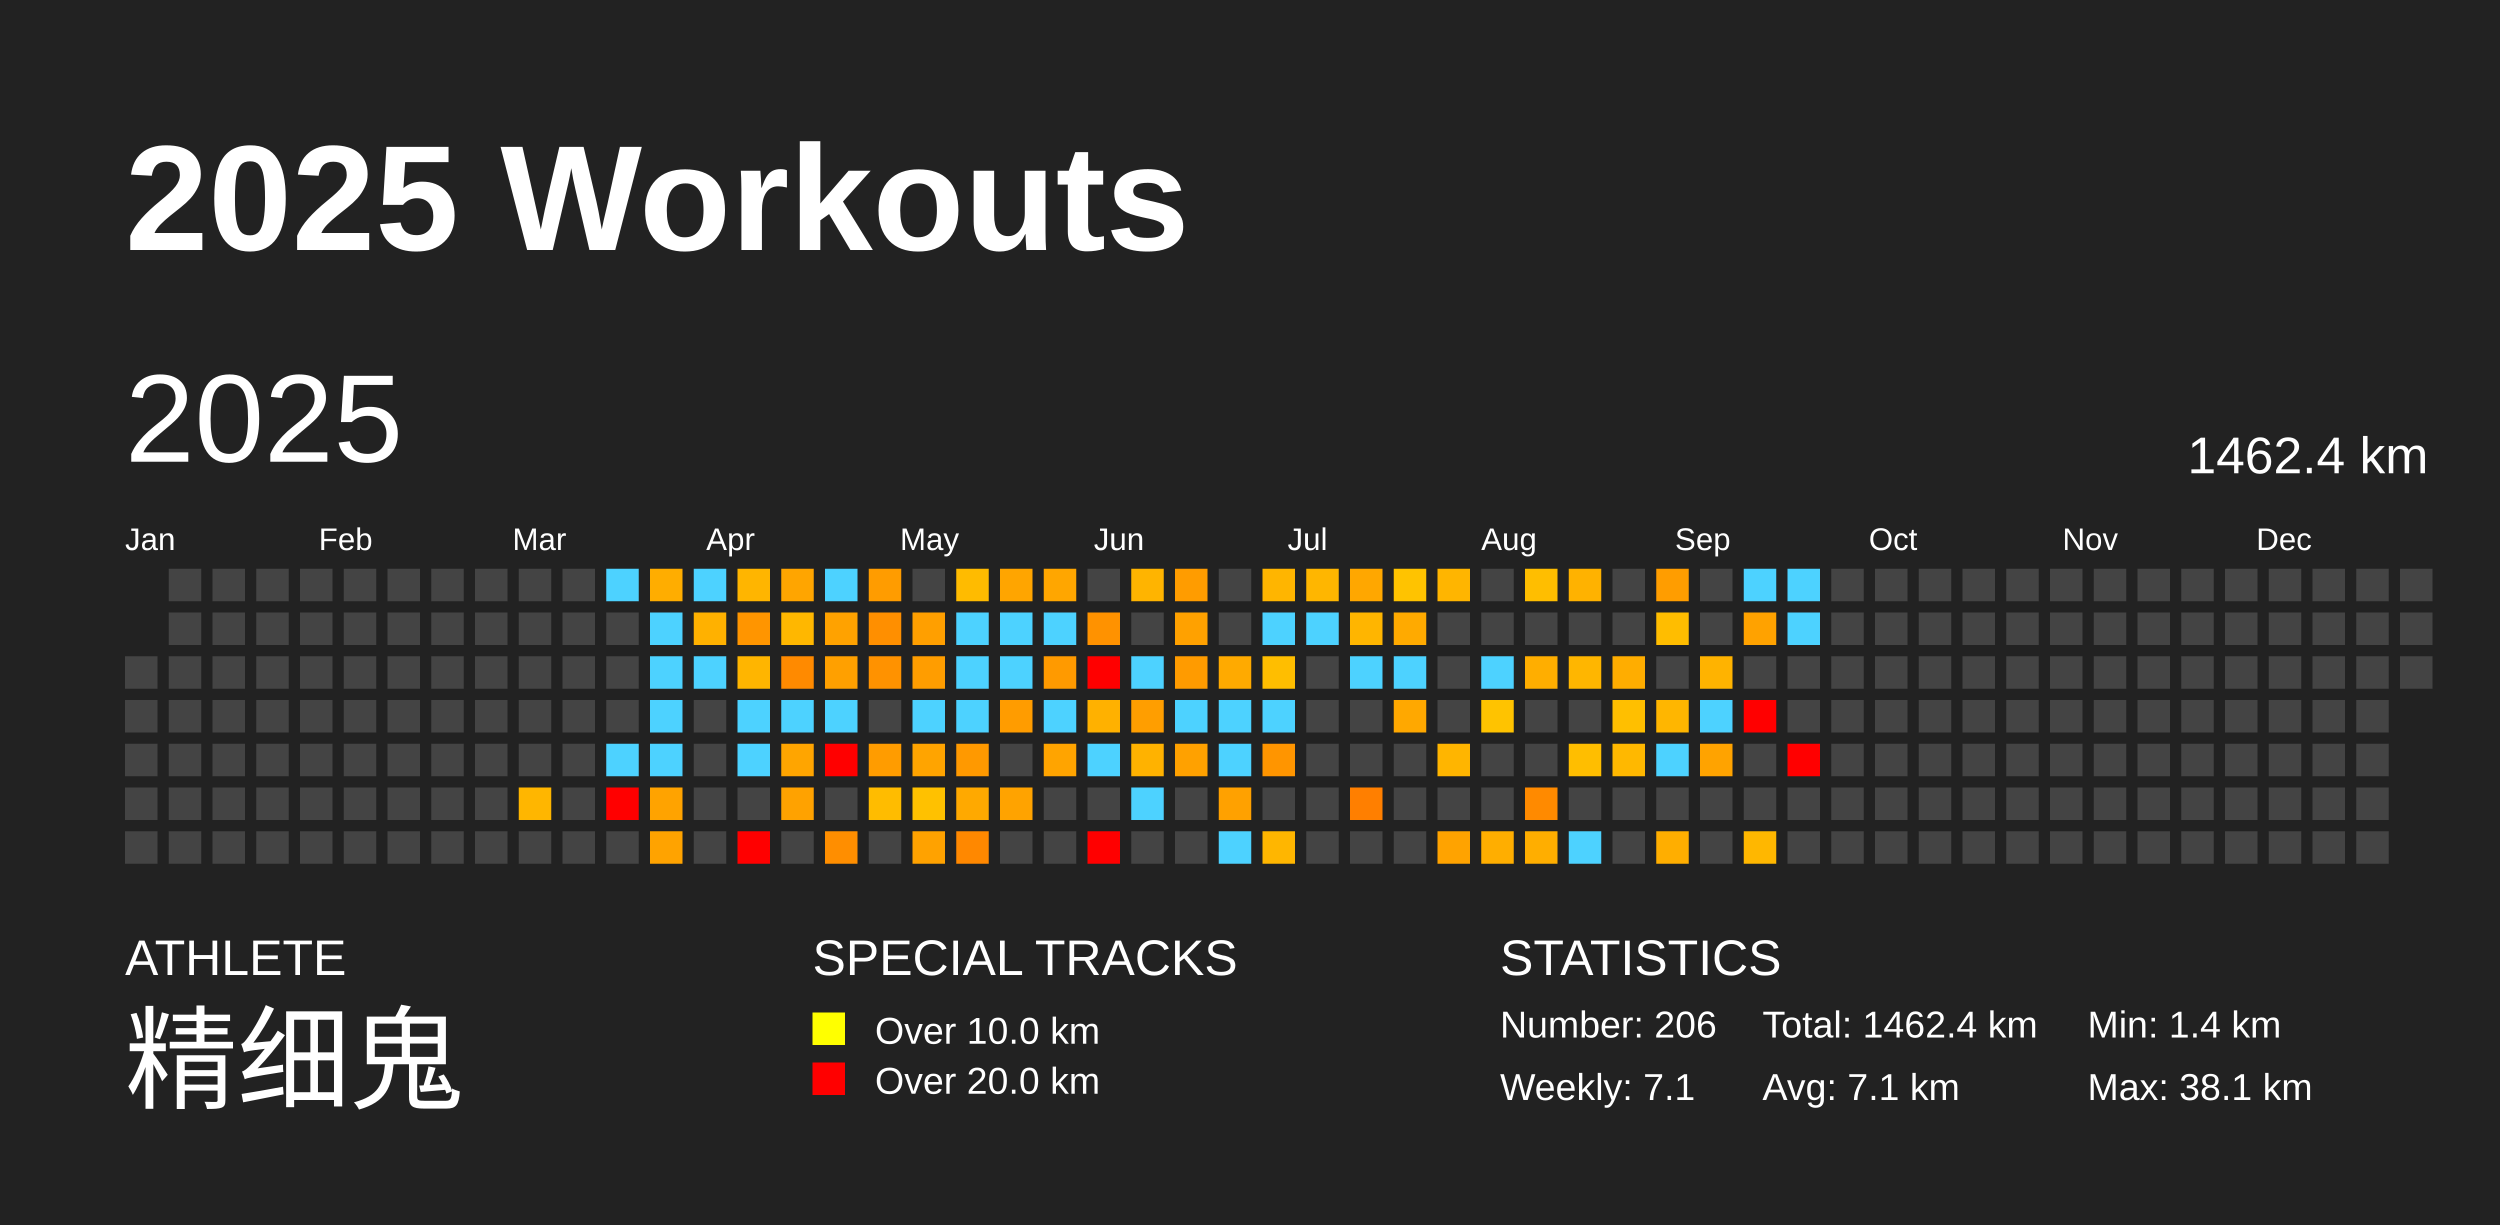
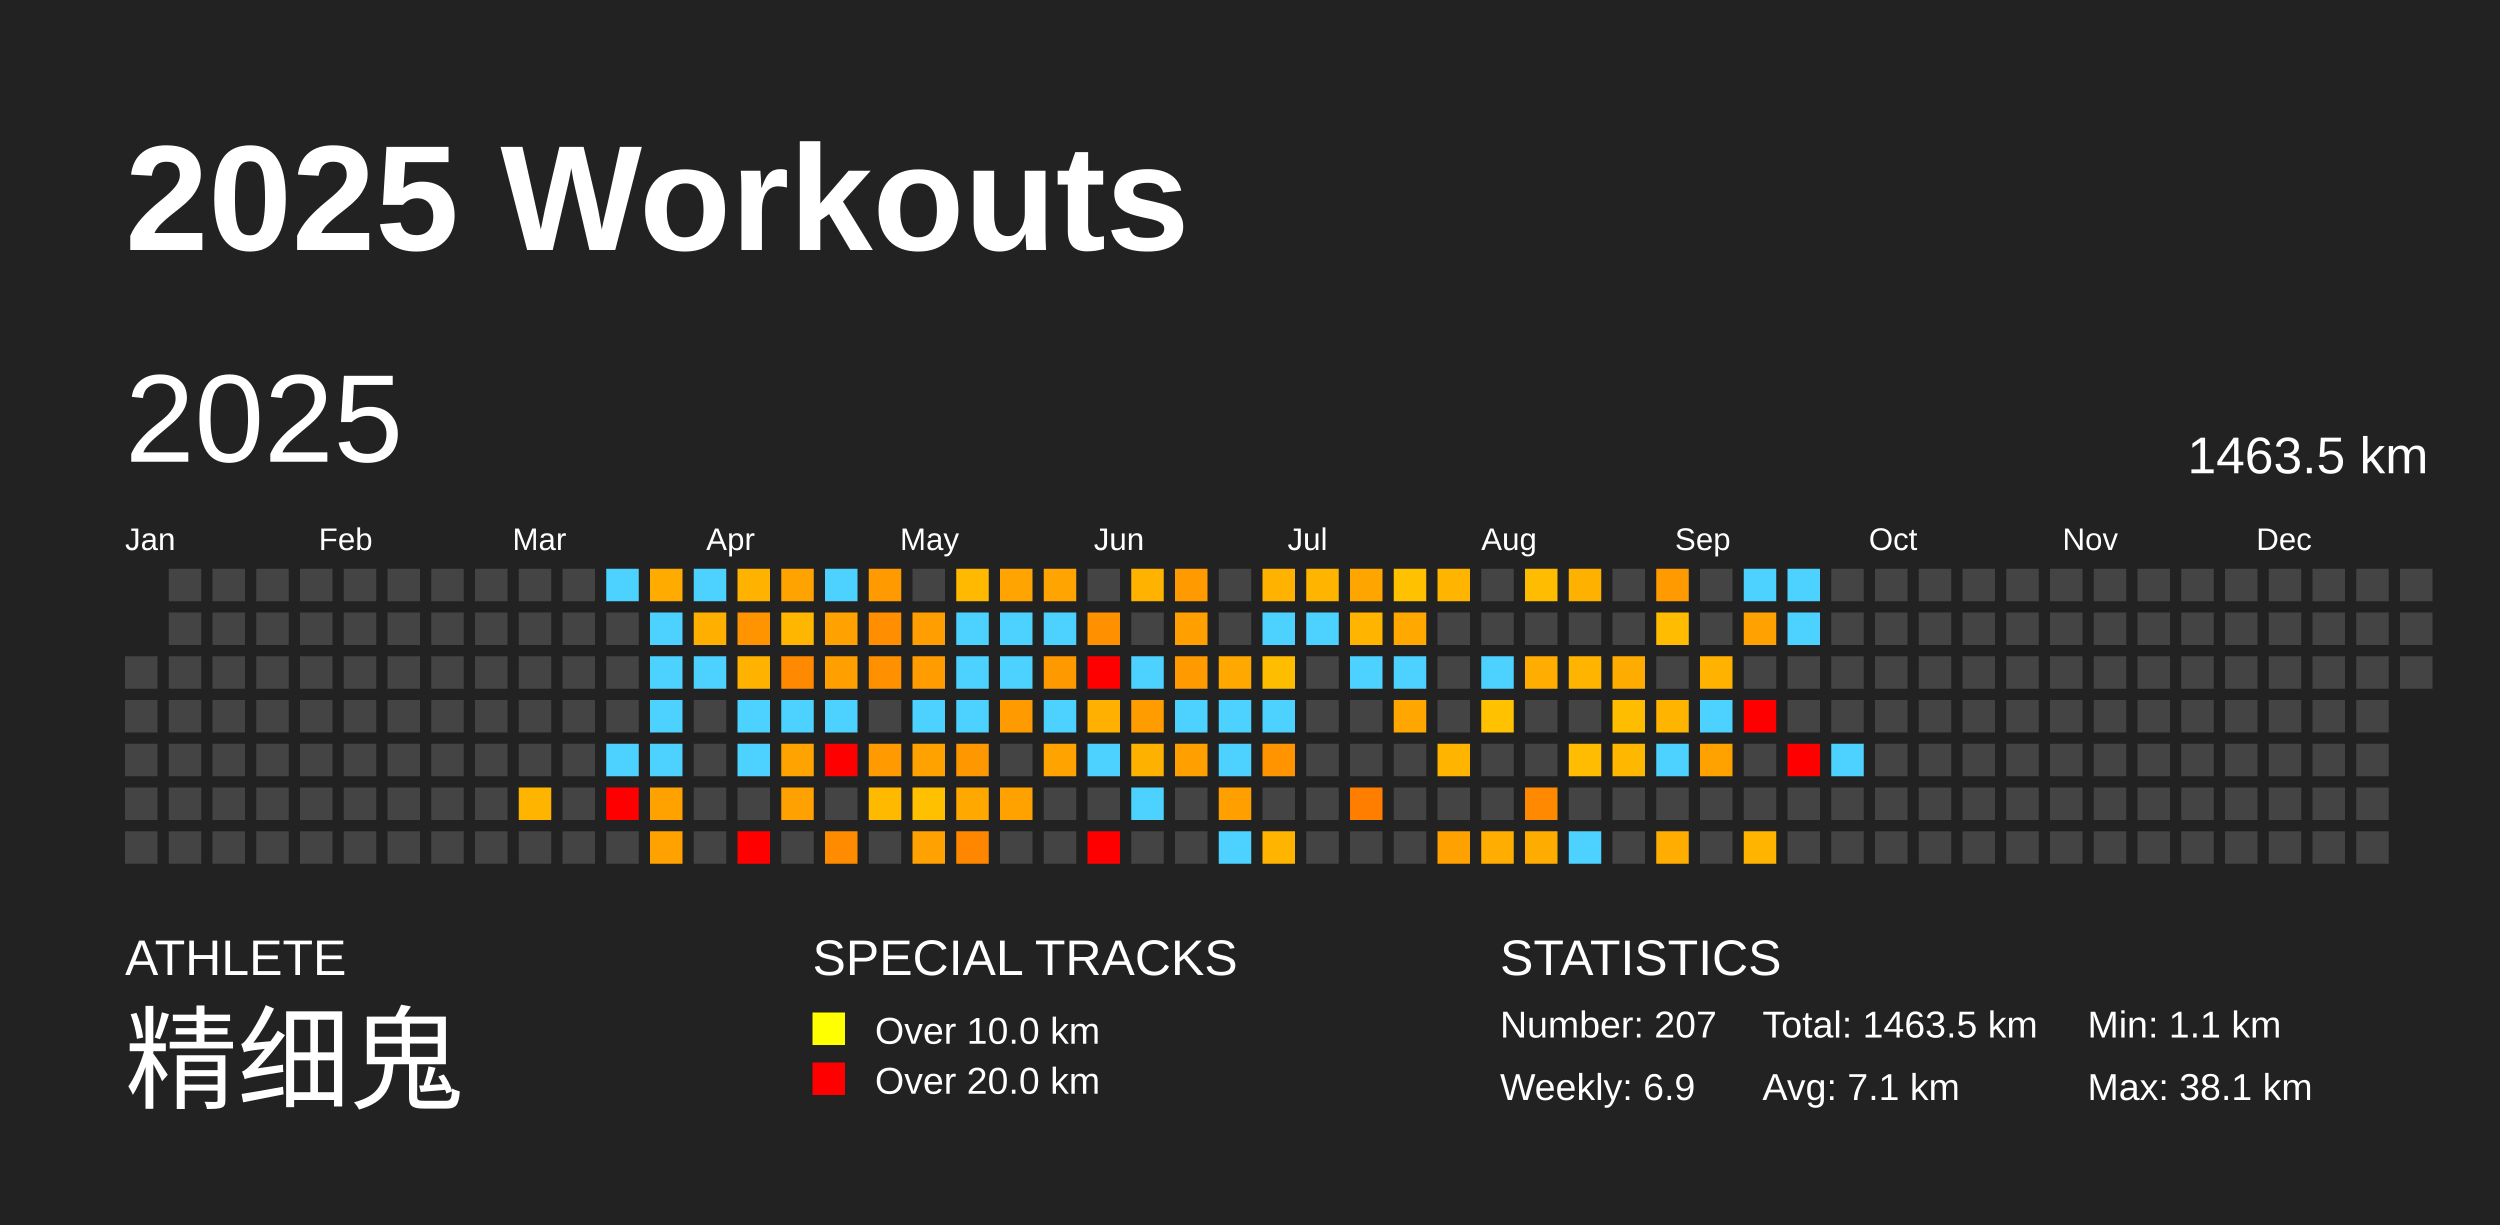
<svg xmlns="http://www.w3.org/2000/svg" baseProfile="full" height="98mm" version="1.1" viewBox="0,0,200,98" width="200mm">
  <defs />
  <rect fill="#222222" height="98" width="200" x="0" y="0" />
  <text fill="#FFFFFF" style="font-size:12px; font-family:Arial; font-weight:bold;" x="10" y="20">2025 Workouts</text>
  <text fill="#FFFFFF" style="font-size:4px; font-family:Arial" x="10" y="78">ATHLETE</text>
  <text fill="#FFFFFF" style="font-size:9px; font-family:Arial" x="10" y="88">精细鬼</text>
  <text fill="#FFFFFF" style="font-size:4px; font-family:Arial" x="65" y="78">SPECIAL TRACKS</text>
  <rect fill="yellow" height="2.6" width="2.6" x="65" y="81" />
  <text fill="#FFFFFF" style="font-size:3px; font-family:Arial" x="70" y="83.5">Over 10.0 km</text>
  <rect fill="red" height="2.6" width="2.6" x="65" y="85" />
  <text fill="#FFFFFF" style="font-size:3px; font-family:Arial" x="70" y="87.5">Over 20.0 km</text>
  <text fill="#FFFFFF" style="font-size:4px; font-family:Arial" x="120" y="78">STATISTICS</text>
-   <text fill="#FFFFFF" style="font-size:3px; font-family:Arial" x="120" y="83">Number: 206</text>
-   <text fill="#FFFFFF" style="font-size:3px; font-family:Arial" x="120" y="88">Weekly: 7.1</text>
-   <text fill="#FFFFFF" style="font-size:3px; font-family:Arial" x="141" y="83">Total: 1462.4 km</text>
+   <text fill="#FFFFFF" style="font-size:3px; font-family:Arial" x="120" y="83">Number: 207</text>
+   <text fill="#FFFFFF" style="font-size:3px; font-family:Arial" x="120" y="88">Weekly: 6.9</text>
+   <text fill="#FFFFFF" style="font-size:3px; font-family:Arial" x="141" y="83">Total: 1463.5 km</text>
  <text fill="#FFFFFF" style="font-size:3px; font-family:Arial" x="141" y="88">Avg: 7.1 km</text>
-   <text fill="#FFFFFF" style="font-size:3px; font-family:Arial" x="167" y="83">Min: 1.4 km</text>
+   <text fill="#FFFFFF" style="font-size:3px; font-family:Arial" x="167" y="83">Min: 1.1 km</text>
  <text fill="#FFFFFF" style="font-size:3px; font-family:Arial" x="167" y="88">Max: 38.1 km</text>
  <text dominant-baseline="hanging" fill="#FFFFFF" style="font-size:10.0px; font-family:Arial;" x="10" y="30">2025</text>
-   <text dominant-baseline="hanging" fill="#FFFFFF" style="font-size:4.125px; font-family:Arial;" x="175" y="35">1462.4 km</text>
+   <text dominant-baseline="hanging" fill="#FFFFFF" style="font-size:4.125px; font-family:Arial;" x="175" y="35">1463.5 km</text>
  <text fill="#FFFFFF" style="font-size:2.5px; font-family:Arial" x="10.0" y="44">Jan</text>
  <text fill="#FFFFFF" style="font-size:2.5px; font-family:Arial" x="25.5" y="44">Feb</text>
  <text fill="#FFFFFF" style="font-size:2.5px; font-family:Arial" x="41.0" y="44">Mar</text>
  <text fill="#FFFFFF" style="font-size:2.5px; font-family:Arial" x="56.5" y="44">Apr</text>
  <text fill="#FFFFFF" style="font-size:2.5px; font-family:Arial" x="72.0" y="44">May</text>
  <text fill="#FFFFFF" style="font-size:2.5px; font-family:Arial" x="87.5" y="44">Jun</text>
  <text fill="#FFFFFF" style="font-size:2.5px; font-family:Arial" x="103.0" y="44">Jul</text>
  <text fill="#FFFFFF" style="font-size:2.5px; font-family:Arial" x="118.5" y="44">Aug</text>
  <text fill="#FFFFFF" style="font-size:2.5px; font-family:Arial" x="134.0" y="44">Sep</text>
  <text fill="#FFFFFF" style="font-size:2.5px; font-family:Arial" x="149.5" y="44">Oct</text>
  <text fill="#FFFFFF" style="font-size:2.5px; font-family:Arial" x="165.0" y="44">Nov</text>
  <text fill="#FFFFFF" style="font-size:2.5px; font-family:Arial" x="180.5" y="44">Dec</text>
  <rect fill="#444444" height="2.6" width="2.6" x="10.0" y="52.5" />
  <rect fill="#444444" height="2.6" width="2.6" x="10.0" y="56.0" />
  <rect fill="#444444" height="2.6" width="2.6" x="10.0" y="59.5" />
  <rect fill="#444444" height="2.6" width="2.6" x="10.0" y="63.0" />
  <rect fill="#444444" height="2.6" width="2.6" x="10.0" y="66.5" />
  <rect fill="#444444" height="2.6" width="2.6" x="13.5" y="45.5" />
  <rect fill="#444444" height="2.6" width="2.6" x="13.5" y="49.0" />
  <rect fill="#444444" height="2.6" width="2.6" x="13.5" y="52.5" />
  <rect fill="#444444" height="2.6" width="2.6" x="13.5" y="56.0" />
  <rect fill="#444444" height="2.6" width="2.6" x="13.5" y="59.5" />
  <rect fill="#444444" height="2.6" width="2.6" x="13.5" y="63.0" />
  <rect fill="#444444" height="2.6" width="2.6" x="13.5" y="66.5" />
  <rect fill="#444444" height="2.6" width="2.6" x="17.0" y="45.5" />
  <rect fill="#444444" height="2.6" width="2.6" x="17.0" y="49.0" />
  <rect fill="#444444" height="2.6" width="2.6" x="17.0" y="52.5" />
  <rect fill="#444444" height="2.6" width="2.6" x="17.0" y="56.0" />
  <rect fill="#444444" height="2.6" width="2.6" x="17.0" y="59.5" />
  <rect fill="#444444" height="2.6" width="2.6" x="17.0" y="63.0" />
  <rect fill="#444444" height="2.6" width="2.6" x="17.0" y="66.5" />
  <rect fill="#444444" height="2.6" width="2.6" x="20.5" y="45.5" />
  <rect fill="#444444" height="2.6" width="2.6" x="20.5" y="49.0" />
  <rect fill="#444444" height="2.6" width="2.6" x="20.5" y="52.5" />
  <rect fill="#444444" height="2.6" width="2.6" x="20.5" y="56.0" />
  <rect fill="#444444" height="2.6" width="2.6" x="20.5" y="59.5" />
  <rect fill="#444444" height="2.6" width="2.6" x="20.5" y="63.0" />
  <rect fill="#444444" height="2.6" width="2.6" x="20.5" y="66.5" />
  <rect fill="#444444" height="2.6" width="2.6" x="24.0" y="45.5" />
  <rect fill="#444444" height="2.6" width="2.6" x="24.0" y="49.0" />
  <rect fill="#444444" height="2.6" width="2.6" x="24.0" y="52.5" />
  <rect fill="#444444" height="2.6" width="2.6" x="24.0" y="56.0" />
  <rect fill="#444444" height="2.6" width="2.6" x="24.0" y="59.5" />
  <rect fill="#444444" height="2.6" width="2.6" x="24.0" y="63.0" />
  <rect fill="#444444" height="2.6" width="2.6" x="24.0" y="66.5" />
  <rect fill="#444444" height="2.6" width="2.6" x="27.5" y="45.5" />
  <rect fill="#444444" height="2.6" width="2.6" x="27.5" y="49.0" />
  <rect fill="#444444" height="2.6" width="2.6" x="27.5" y="52.5" />
  <rect fill="#444444" height="2.6" width="2.6" x="27.5" y="56.0" />
  <rect fill="#444444" height="2.6" width="2.6" x="27.5" y="59.5" />
  <rect fill="#444444" height="2.6" width="2.6" x="27.5" y="63.0" />
  <rect fill="#444444" height="2.6" width="2.6" x="27.5" y="66.5" />
  <rect fill="#444444" height="2.6" width="2.6" x="31.0" y="45.5" />
  <rect fill="#444444" height="2.6" width="2.6" x="31.0" y="49.0" />
  <rect fill="#444444" height="2.6" width="2.6" x="31.0" y="52.5" />
  <rect fill="#444444" height="2.6" width="2.6" x="31.0" y="56.0" />
  <rect fill="#444444" height="2.6" width="2.6" x="31.0" y="59.5" />
  <rect fill="#444444" height="2.6" width="2.6" x="31.0" y="63.0" />
  <rect fill="#444444" height="2.6" width="2.6" x="31.0" y="66.5" />
  <rect fill="#444444" height="2.6" width="2.6" x="34.5" y="45.5" />
  <rect fill="#444444" height="2.6" width="2.6" x="34.5" y="49.0" />
  <rect fill="#444444" height="2.6" width="2.6" x="34.5" y="52.5" />
  <rect fill="#444444" height="2.6" width="2.6" x="34.5" y="56.0" />
  <rect fill="#444444" height="2.6" width="2.6" x="34.5" y="59.5" />
  <rect fill="#444444" height="2.6" width="2.6" x="34.5" y="63.0" />
  <rect fill="#444444" height="2.6" width="2.6" x="34.5" y="66.5" />
  <rect fill="#444444" height="2.6" width="2.6" x="38.0" y="45.5" />
  <rect fill="#444444" height="2.6" width="2.6" x="38.0" y="49.0" />
  <rect fill="#444444" height="2.6" width="2.6" x="38.0" y="52.5" />
  <rect fill="#444444" height="2.6" width="2.6" x="38.0" y="56.0" />
  <rect fill="#444444" height="2.6" width="2.6" x="38.0" y="59.5" />
  <rect fill="#444444" height="2.6" width="2.6" x="38.0" y="63.0" />
  <rect fill="#444444" height="2.6" width="2.6" x="38.0" y="66.5" />
  <rect fill="#444444" height="2.6" width="2.6" x="41.5" y="45.5" />
  <rect fill="#444444" height="2.6" width="2.6" x="41.5" y="49.0" />
  <rect fill="#444444" height="2.6" width="2.6" x="41.5" y="52.5" />
  <rect fill="#444444" height="2.6" width="2.6" x="41.5" y="56.0" />
  <rect fill="#444444" height="2.6" width="2.6" x="41.5" y="59.5" />
-   <rect fill="#ffb600" height="2.6" width="2.6" x="41.5" y="63.0" />
+   <rect fill="#ffb400" height="2.6" width="2.6" x="41.5" y="63.0" />
  <rect fill="#444444" height="2.6" width="2.6" x="41.5" y="66.5" />
  <rect fill="#444444" height="2.6" width="2.6" x="45.0" y="45.5" />
  <rect fill="#444444" height="2.6" width="2.6" x="45.0" y="49.0" />
  <rect fill="#444444" height="2.6" width="2.6" x="45.0" y="52.5" />
  <rect fill="#444444" height="2.6" width="2.6" x="45.0" y="56.0" />
  <rect fill="#444444" height="2.6" width="2.6" x="45.0" y="59.5" />
  <rect fill="#444444" height="2.6" width="2.6" x="45.0" y="63.0" />
  <rect fill="#444444" height="2.6" width="2.6" x="45.0" y="66.5" />
  <rect fill="#4dd2ff" height="2.6" width="2.6" x="48.5" y="45.5" />
  <rect fill="#444444" height="2.6" width="2.6" x="48.5" y="49.0" />
  <rect fill="#444444" height="2.6" width="2.6" x="48.5" y="52.5" />
  <rect fill="#444444" height="2.6" width="2.6" x="48.5" y="56.0" />
  <rect fill="#4dd2ff" height="2.6" width="2.6" x="48.5" y="59.5" />
  <rect fill="red" height="2.6" width="2.6" x="48.5" y="63.0" />
  <rect fill="#444444" height="2.6" width="2.6" x="48.5" y="66.5" />
-   <rect fill="#ffad00" height="2.6" width="2.6" x="52.0" y="45.5" />
+   <rect fill="#ffab00" height="2.6" width="2.6" x="52.0" y="45.5" />
  <rect fill="#4dd2ff" height="2.6" width="2.6" x="52.0" y="49.0" />
  <rect fill="#4dd2ff" height="2.6" width="2.6" x="52.0" y="52.5" />
  <rect fill="#4dd2ff" height="2.6" width="2.6" x="52.0" y="56.0" />
  <rect fill="#4dd2ff" height="2.6" width="2.6" x="52.0" y="59.5" />
-   <rect fill="#ffa300" height="2.6" width="2.6" x="52.0" y="63.0" />
-   <rect fill="#ffa300" height="2.6" width="2.6" x="52.0" y="66.5" />
+   <rect fill="#ffa200" height="2.6" width="2.6" x="52.0" y="63.0" />
+   <rect fill="#ffa200" height="2.6" width="2.6" x="52.0" y="66.5" />
  <rect fill="#4dd2ff" height="2.6" width="2.6" x="55.5" y="45.5" />
-   <rect fill="#ffb100" height="2.6" width="2.6" x="55.5" y="49.0" />
+   <rect fill="#ffaf00" height="2.6" width="2.6" x="55.5" y="49.0" />
  <rect fill="#4dd2ff" height="2.6" width="2.6" x="55.5" y="52.5" />
  <rect fill="#444444" height="2.6" width="2.6" x="55.5" y="56.0" />
  <rect fill="#444444" height="2.6" width="2.6" x="55.5" y="59.5" />
  <rect fill="#444444" height="2.6" width="2.6" x="55.5" y="63.0" />
  <rect fill="#444444" height="2.6" width="2.6" x="55.5" y="66.5" />
-   <rect fill="#ffb500" height="2.6" width="2.6" x="59.0" y="45.5" />
-   <rect fill="#ff9500" height="2.6" width="2.6" x="59.0" y="49.0" />
-   <rect fill="#ffb500" height="2.6" width="2.6" x="59.0" y="52.5" />
+   <rect fill="#ffb300" height="2.6" width="2.6" x="59.0" y="45.5" />
+   <rect fill="#ff9300" height="2.6" width="2.6" x="59.0" y="49.0" />
+   <rect fill="#ffb300" height="2.6" width="2.6" x="59.0" y="52.5" />
  <rect fill="#4dd2ff" height="2.6" width="2.6" x="59.0" y="56.0" />
  <rect fill="#4dd2ff" height="2.6" width="2.6" x="59.0" y="59.5" />
  <rect fill="#444444" height="2.6" width="2.6" x="59.0" y="63.0" />
  <rect fill="red" height="2.6" width="2.6" x="59.0" y="66.5" />
-   <rect fill="#ffa500" height="2.6" width="2.6" x="62.5" y="45.5" />
-   <rect fill="#ffb700" height="2.6" width="2.6" x="62.5" y="49.0" />
-   <rect fill="#ff8a00" height="2.6" width="2.6" x="62.5" y="52.5" />
+   <rect fill="#ffa300" height="2.6" width="2.6" x="62.5" y="45.5" />
+   <rect fill="#ffb600" height="2.6" width="2.6" x="62.5" y="49.0" />
+   <rect fill="#ff8900" height="2.6" width="2.6" x="62.5" y="52.5" />
  <rect fill="#4dd2ff" height="2.6" width="2.6" x="62.5" y="56.0" />
-   <rect fill="#ffa500" height="2.6" width="2.6" x="62.5" y="59.5" />
-   <rect fill="#ffa200" height="2.6" width="2.6" x="62.5" y="63.0" />
+   <rect fill="#ffa300" height="2.6" width="2.6" x="62.5" y="59.5" />
+   <rect fill="#ffa100" height="2.6" width="2.6" x="62.5" y="63.0" />
  <rect fill="#444444" height="2.6" width="2.6" x="62.5" y="66.5" />
  <rect fill="#4dd2ff" height="2.6" width="2.6" x="66.0" y="45.5" />
-   <rect fill="#ffa200" height="2.6" width="2.6" x="66.0" y="49.0" />
-   <rect fill="#ffa000" height="2.6" width="2.6" x="66.0" y="52.5" />
+   <rect fill="#ffa100" height="2.6" width="2.6" x="66.0" y="49.0" />
+   <rect fill="#ff9f00" height="2.6" width="2.6" x="66.0" y="52.5" />
  <rect fill="#4dd2ff" height="2.6" width="2.6" x="66.0" y="56.0" />
  <rect fill="red" height="2.6" width="2.6" x="66.0" y="59.5" />
  <rect fill="#444444" height="2.6" width="2.6" x="66.0" y="63.0" />
-   <rect fill="#ff8e00" height="2.6" width="2.6" x="66.0" y="66.5" />
-   <rect fill="#ff9c00" height="2.6" width="2.6" x="69.5" y="45.5" />
-   <rect fill="#ff8f00" height="2.6" width="2.6" x="69.5" y="49.0" />
-   <rect fill="#ff9200" height="2.6" width="2.6" x="69.5" y="52.5" />
+   <rect fill="#ff8c00" height="2.6" width="2.6" x="66.0" y="66.5" />
+   <rect fill="#ff9a00" height="2.6" width="2.6" x="69.5" y="45.5" />
+   <rect fill="#ff8e00" height="2.6" width="2.6" x="69.5" y="49.0" />
+   <rect fill="#ff9100" height="2.6" width="2.6" x="69.5" y="52.5" />
  <rect fill="#444444" height="2.6" width="2.6" x="69.5" y="56.0" />
-   <rect fill="#ff9c00" height="2.6" width="2.6" x="69.5" y="59.5" />
-   <rect fill="#ffbc00" height="2.6" width="2.6" x="69.5" y="63.0" />
+   <rect fill="#ff9b00" height="2.6" width="2.6" x="69.5" y="59.5" />
+   <rect fill="#ffba00" height="2.6" width="2.6" x="69.5" y="63.0" />
  <rect fill="#444444" height="2.6" width="2.6" x="69.5" y="66.5" />
  <rect fill="#444444" height="2.6" width="2.6" x="73.0" y="45.5" />
-   <rect fill="#ff9f00" height="2.6" width="2.6" x="73.0" y="49.0" />
-   <rect fill="#ff9d00" height="2.6" width="2.6" x="73.0" y="52.5" />
+   <rect fill="#ff9e00" height="2.6" width="2.6" x="73.0" y="49.0" />
+   <rect fill="#ff9c00" height="2.6" width="2.6" x="73.0" y="52.5" />
  <rect fill="#4dd2ff" height="2.6" width="2.6" x="73.0" y="56.0" />
-   <rect fill="#ffa400" height="2.6" width="2.6" x="73.0" y="59.5" />
-   <rect fill="#ffc100" height="2.6" width="2.6" x="73.0" y="63.0" />
-   <rect fill="#ffa200" height="2.6" width="2.6" x="73.0" y="66.5" />
-   <rect fill="#ffbb00" height="2.6" width="2.6" x="76.5" y="45.5" />
+   <rect fill="#ffa200" height="2.6" width="2.6" x="73.0" y="59.5" />
+   <rect fill="#ffc000" height="2.6" width="2.6" x="73.0" y="63.0" />
+   <rect fill="#ffa100" height="2.6" width="2.6" x="73.0" y="66.5" />
+   <rect fill="#ffb900" height="2.6" width="2.6" x="76.5" y="45.5" />
  <rect fill="#4dd2ff" height="2.6" width="2.6" x="76.5" y="49.0" />
  <rect fill="#4dd2ff" height="2.6" width="2.6" x="76.5" y="52.5" />
  <rect fill="#4dd2ff" height="2.6" width="2.6" x="76.5" y="56.0" />
-   <rect fill="#ff9900" height="2.6" width="2.6" x="76.5" y="59.5" />
-   <rect fill="#ffa900" height="2.6" width="2.6" x="76.5" y="63.0" />
-   <rect fill="#ff8800" height="2.6" width="2.6" x="76.5" y="66.5" />
-   <rect fill="#ffa500" height="2.6" width="2.6" x="80.0" y="45.5" />
+   <rect fill="#ff9800" height="2.6" width="2.6" x="76.5" y="59.5" />
+   <rect fill="#ffa800" height="2.6" width="2.6" x="76.5" y="63.0" />
+   <rect fill="#ff8700" height="2.6" width="2.6" x="76.5" y="66.5" />
+   <rect fill="#ffa400" height="2.6" width="2.6" x="80.0" y="45.5" />
  <rect fill="#4dd2ff" height="2.6" width="2.6" x="80.0" y="49.0" />
  <rect fill="#4dd2ff" height="2.6" width="2.6" x="80.0" y="52.5" />
-   <rect fill="#ff9c00" height="2.6" width="2.6" x="80.0" y="56.0" />
+   <rect fill="#ff9b00" height="2.6" width="2.6" x="80.0" y="56.0" />
  <rect fill="#444444" height="2.6" width="2.6" x="80.0" y="59.5" />
-   <rect fill="#ffa300" height="2.6" width="2.6" x="80.0" y="63.0" />
+   <rect fill="#ffa200" height="2.6" width="2.6" x="80.0" y="63.0" />
  <rect fill="#444444" height="2.6" width="2.6" x="80.0" y="66.5" />
-   <rect fill="#ffa600" height="2.6" width="2.6" x="83.5" y="45.5" />
+   <rect fill="#ffa400" height="2.6" width="2.6" x="83.5" y="45.5" />
  <rect fill="#4dd2ff" height="2.6" width="2.6" x="83.5" y="49.0" />
-   <rect fill="#ff9a00" height="2.6" width="2.6" x="83.5" y="52.5" />
+   <rect fill="#ff9900" height="2.6" width="2.6" x="83.5" y="52.5" />
  <rect fill="#4dd2ff" height="2.6" width="2.6" x="83.5" y="56.0" />
-   <rect fill="#ffa400" height="2.6" width="2.6" x="83.5" y="59.5" />
+   <rect fill="#ffa300" height="2.6" width="2.6" x="83.5" y="59.5" />
  <rect fill="#444444" height="2.6" width="2.6" x="83.5" y="63.0" />
  <rect fill="#444444" height="2.6" width="2.6" x="83.5" y="66.5" />
  <rect fill="#444444" height="2.6" width="2.6" x="87.0" y="45.5" />
-   <rect fill="#ff9200" height="2.6" width="2.6" x="87.0" y="49.0" />
+   <rect fill="#ff9100" height="2.6" width="2.6" x="87.0" y="49.0" />
  <rect fill="red" height="2.6" width="2.6" x="87.0" y="52.5" />
-   <rect fill="#ffb100" height="2.6" width="2.6" x="87.0" y="56.0" />
+   <rect fill="#ffb000" height="2.6" width="2.6" x="87.0" y="56.0" />
  <rect fill="#4dd2ff" height="2.6" width="2.6" x="87.0" y="59.5" />
  <rect fill="#444444" height="2.6" width="2.6" x="87.0" y="63.0" />
  <rect fill="red" height="2.6" width="2.6" x="87.0" y="66.5" />
-   <rect fill="#ffb400" height="2.6" width="2.6" x="90.5" y="45.5" />
+   <rect fill="#ffb300" height="2.6" width="2.6" x="90.5" y="45.5" />
  <rect fill="#444444" height="2.6" width="2.6" x="90.5" y="49.0" />
  <rect fill="#4dd2ff" height="2.6" width="2.6" x="90.5" y="52.5" />
-   <rect fill="#ff9e00" height="2.6" width="2.6" x="90.5" y="56.0" />
-   <rect fill="#ffb200" height="2.6" width="2.6" x="90.5" y="59.5" />
+   <rect fill="#ff9d00" height="2.6" width="2.6" x="90.5" y="56.0" />
+   <rect fill="#ffb100" height="2.6" width="2.6" x="90.5" y="59.5" />
  <rect fill="#4dd2ff" height="2.6" width="2.6" x="90.5" y="63.0" />
  <rect fill="#444444" height="2.6" width="2.6" x="90.5" y="66.5" />
-   <rect fill="#ff9c00" height="2.6" width="2.6" x="94.0" y="45.5" />
-   <rect fill="#ffa100" height="2.6" width="2.6" x="94.0" y="49.0" />
-   <rect fill="#ff9b00" height="2.6" width="2.6" x="94.0" y="52.5" />
+   <rect fill="#ff9b00" height="2.6" width="2.6" x="94.0" y="45.5" />
+   <rect fill="#ffa000" height="2.6" width="2.6" x="94.0" y="49.0" />
+   <rect fill="#ff9a00" height="2.6" width="2.6" x="94.0" y="52.5" />
  <rect fill="#4dd2ff" height="2.6" width="2.6" x="94.0" y="56.0" />
-   <rect fill="#ffa100" height="2.6" width="2.6" x="94.0" y="59.5" />
+   <rect fill="#ffa000" height="2.6" width="2.6" x="94.0" y="59.5" />
  <rect fill="#444444" height="2.6" width="2.6" x="94.0" y="63.0" />
  <rect fill="#444444" height="2.6" width="2.6" x="94.0" y="66.5" />
  <rect fill="#444444" height="2.6" width="2.6" x="97.5" y="45.5" />
  <rect fill="#444444" height="2.6" width="2.6" x="97.5" y="49.0" />
-   <rect fill="#ffaa00" height="2.6" width="2.6" x="97.5" y="52.5" />
+   <rect fill="#ffa900" height="2.6" width="2.6" x="97.5" y="52.5" />
  <rect fill="#4dd2ff" height="2.6" width="2.6" x="97.5" y="56.0" />
  <rect fill="#4dd2ff" height="2.6" width="2.6" x="97.5" y="59.5" />
-   <rect fill="#ffa100" height="2.6" width="2.6" x="97.5" y="63.0" />
+   <rect fill="#ff9f00" height="2.6" width="2.6" x="97.5" y="63.0" />
  <rect fill="#4dd2ff" height="2.6" width="2.6" x="97.5" y="66.5" />
-   <rect fill="#ffb500" height="2.6" width="2.6" x="101.0" y="45.5" />
+   <rect fill="#ffb300" height="2.6" width="2.6" x="101.0" y="45.5" />
  <rect fill="#4dd2ff" height="2.6" width="2.6" x="101.0" y="49.0" />
-   <rect fill="#ffbe00" height="2.6" width="2.6" x="101.0" y="52.5" />
+   <rect fill="#ffbd00" height="2.6" width="2.6" x="101.0" y="52.5" />
  <rect fill="#4dd2ff" height="2.6" width="2.6" x="101.0" y="56.0" />
-   <rect fill="#ff9500" height="2.6" width="2.6" x="101.0" y="59.5" />
+   <rect fill="#ff9400" height="2.6" width="2.6" x="101.0" y="59.5" />
  <rect fill="#444444" height="2.6" width="2.6" x="101.0" y="63.0" />
-   <rect fill="#ffb600" height="2.6" width="2.6" x="101.0" y="66.5" />
-   <rect fill="#ffb600" height="2.6" width="2.6" x="104.5" y="45.5" />
+   <rect fill="#ffb500" height="2.6" width="2.6" x="101.0" y="66.5" />
+   <rect fill="#ffb500" height="2.6" width="2.6" x="104.5" y="45.5" />
  <rect fill="#4dd2ff" height="2.6" width="2.6" x="104.5" y="49.0" />
  <rect fill="#444444" height="2.6" width="2.6" x="104.5" y="52.5" />
  <rect fill="#444444" height="2.6" width="2.6" x="104.5" y="56.0" />
  <rect fill="#444444" height="2.6" width="2.6" x="104.5" y="59.5" />
  <rect fill="#444444" height="2.6" width="2.6" x="104.5" y="63.0" />
  <rect fill="#444444" height="2.6" width="2.6" x="104.5" y="66.5" />
-   <rect fill="#ffa700" height="2.6" width="2.6" x="108.0" y="45.5" />
-   <rect fill="#ffb500" height="2.6" width="2.6" x="108.0" y="49.0" />
+   <rect fill="#ffa500" height="2.6" width="2.6" x="108.0" y="45.5" />
+   <rect fill="#ffb400" height="2.6" width="2.6" x="108.0" y="49.0" />
  <rect fill="#4dd2ff" height="2.6" width="2.6" x="108.0" y="52.5" />
  <rect fill="#444444" height="2.6" width="2.6" x="108.0" y="56.0" />
  <rect fill="#444444" height="2.6" width="2.6" x="108.0" y="59.5" />
-   <rect fill="#ff7f00" height="2.6" width="2.6" x="108.0" y="63.0" />
+   <rect fill="#ff7e00" height="2.6" width="2.6" x="108.0" y="63.0" />
  <rect fill="#444444" height="2.6" width="2.6" x="108.0" y="66.5" />
-   <rect fill="#ffc300" height="2.6" width="2.6" x="111.5" y="45.5" />
-   <rect fill="#ffaa00" height="2.6" width="2.6" x="111.5" y="49.0" />
+   <rect fill="#ffc100" height="2.6" width="2.6" x="111.5" y="45.5" />
+   <rect fill="#ffa900" height="2.6" width="2.6" x="111.5" y="49.0" />
  <rect fill="#4dd2ff" height="2.6" width="2.6" x="111.5" y="52.5" />
-   <rect fill="#ffa800" height="2.6" width="2.6" x="111.5" y="56.0" />
+   <rect fill="#ffa600" height="2.6" width="2.6" x="111.5" y="56.0" />
  <rect fill="#444444" height="2.6" width="2.6" x="111.5" y="59.5" />
  <rect fill="#444444" height="2.6" width="2.6" x="111.5" y="63.0" />
  <rect fill="#444444" height="2.6" width="2.6" x="111.5" y="66.5" />
-   <rect fill="#ffb500" height="2.6" width="2.6" x="115.0" y="45.5" />
+   <rect fill="#ffb400" height="2.6" width="2.6" x="115.0" y="45.5" />
  <rect fill="#444444" height="2.6" width="2.6" x="115.0" y="49.0" />
  <rect fill="#444444" height="2.6" width="2.6" x="115.0" y="52.5" />
  <rect fill="#444444" height="2.6" width="2.6" x="115.0" y="56.0" />
-   <rect fill="#ffb500" height="2.6" width="2.6" x="115.0" y="59.5" />
+   <rect fill="#ffb400" height="2.6" width="2.6" x="115.0" y="59.5" />
  <rect fill="#444444" height="2.6" width="2.6" x="115.0" y="63.0" />
-   <rect fill="#ffa300" height="2.6" width="2.6" x="115.0" y="66.5" />
+   <rect fill="#ffa100" height="2.6" width="2.6" x="115.0" y="66.5" />
  <rect fill="#444444" height="2.6" width="2.6" x="118.5" y="45.5" />
  <rect fill="#444444" height="2.6" width="2.6" x="118.5" y="49.0" />
  <rect fill="#4dd2ff" height="2.6" width="2.6" x="118.5" y="52.5" />
-   <rect fill="#ffc300" height="2.6" width="2.6" x="118.5" y="56.0" />
+   <rect fill="#ffc100" height="2.6" width="2.6" x="118.5" y="56.0" />
  <rect fill="#444444" height="2.6" width="2.6" x="118.5" y="59.5" />
  <rect fill="#444444" height="2.6" width="2.6" x="118.5" y="63.0" />
-   <rect fill="#ffae00" height="2.6" width="2.6" x="118.5" y="66.5" />
-   <rect fill="#ffbe00" height="2.6" width="2.6" x="122.0" y="45.5" />
+   <rect fill="#ffad00" height="2.6" width="2.6" x="118.5" y="66.5" />
+   <rect fill="#ffbc00" height="2.6" width="2.6" x="122.0" y="45.5" />
  <rect fill="#444444" height="2.6" width="2.6" x="122.0" y="49.0" />
-   <rect fill="#ffae00" height="2.6" width="2.6" x="122.0" y="52.5" />
+   <rect fill="#ffad00" height="2.6" width="2.6" x="122.0" y="52.5" />
  <rect fill="#444444" height="2.6" width="2.6" x="122.0" y="56.0" />
  <rect fill="#444444" height="2.6" width="2.6" x="122.0" y="59.5" />
-   <rect fill="#ff8a00" height="2.6" width="2.6" x="122.0" y="63.0" />
-   <rect fill="#ffae00" height="2.6" width="2.6" x="122.0" y="66.5" />
-   <rect fill="#ffb200" height="2.6" width="2.6" x="125.5" y="45.5" />
+   <rect fill="#ff8900" height="2.6" width="2.6" x="122.0" y="63.0" />
+   <rect fill="#ffac00" height="2.6" width="2.6" x="122.0" y="66.5" />
+   <rect fill="#ffb100" height="2.6" width="2.6" x="125.5" y="45.5" />
  <rect fill="#444444" height="2.6" width="2.6" x="125.5" y="49.0" />
-   <rect fill="#ffb600" height="2.6" width="2.6" x="125.5" y="52.5" />
+   <rect fill="#ffb400" height="2.6" width="2.6" x="125.5" y="52.5" />
  <rect fill="#444444" height="2.6" width="2.6" x="125.5" y="56.0" />
-   <rect fill="#ffbe00" height="2.6" width="2.6" x="125.5" y="59.5" />
+   <rect fill="#ffbc00" height="2.6" width="2.6" x="125.5" y="59.5" />
  <rect fill="#444444" height="2.6" width="2.6" x="125.5" y="63.0" />
  <rect fill="#4dd2ff" height="2.6" width="2.6" x="125.5" y="66.5" />
  <rect fill="#444444" height="2.6" width="2.6" x="129.0" y="45.5" />
  <rect fill="#444444" height="2.6" width="2.6" x="129.0" y="49.0" />
-   <rect fill="#ffad00" height="2.6" width="2.6" x="129.0" y="52.5" />
-   <rect fill="#ffbf00" height="2.6" width="2.6" x="129.0" y="56.0" />
-   <rect fill="#ffb800" height="2.6" width="2.6" x="129.0" y="59.5" />
+   <rect fill="#ffac00" height="2.6" width="2.6" x="129.0" y="52.5" />
+   <rect fill="#ffbd00" height="2.6" width="2.6" x="129.0" y="56.0" />
+   <rect fill="#ffb700" height="2.6" width="2.6" x="129.0" y="59.5" />
  <rect fill="#444444" height="2.6" width="2.6" x="129.0" y="63.0" />
  <rect fill="#444444" height="2.6" width="2.6" x="129.0" y="66.5" />
-   <rect fill="#ff9d00" height="2.6" width="2.6" x="132.5" y="45.5" />
-   <rect fill="#ffbd00" height="2.6" width="2.6" x="132.5" y="49.0" />
+   <rect fill="#ff9b00" height="2.6" width="2.6" x="132.5" y="45.5" />
+   <rect fill="#ffbc00" height="2.6" width="2.6" x="132.5" y="49.0" />
  <rect fill="#444444" height="2.6" width="2.6" x="132.5" y="52.5" />
-   <rect fill="#ffb600" height="2.6" width="2.6" x="132.5" y="56.0" />
+   <rect fill="#ffb500" height="2.6" width="2.6" x="132.5" y="56.0" />
  <rect fill="#4dd2ff" height="2.6" width="2.6" x="132.5" y="59.5" />
  <rect fill="#444444" height="2.6" width="2.6" x="132.5" y="63.0" />
-   <rect fill="#ffae00" height="2.6" width="2.6" x="132.5" y="66.5" />
+   <rect fill="#ffad00" height="2.6" width="2.6" x="132.5" y="66.5" />
  <rect fill="#444444" height="2.6" width="2.6" x="136.0" y="45.5" />
  <rect fill="#444444" height="2.6" width="2.6" x="136.0" y="49.0" />
-   <rect fill="#ffb300" height="2.6" width="2.6" x="136.0" y="52.5" />
+   <rect fill="#ffb200" height="2.6" width="2.6" x="136.0" y="52.5" />
  <rect fill="#4dd2ff" height="2.6" width="2.6" x="136.0" y="56.0" />
-   <rect fill="#ffa300" height="2.6" width="2.6" x="136.0" y="59.5" />
+   <rect fill="#ffa200" height="2.6" width="2.6" x="136.0" y="59.5" />
  <rect fill="#444444" height="2.6" width="2.6" x="136.0" y="63.0" />
  <rect fill="#444444" height="2.6" width="2.6" x="136.0" y="66.5" />
  <rect fill="#4dd2ff" height="2.6" width="2.6" x="139.5" y="45.5" />
-   <rect fill="#ffa200" height="2.6" width="2.6" x="139.5" y="49.0" />
+   <rect fill="#ffa100" height="2.6" width="2.6" x="139.5" y="49.0" />
  <rect fill="#444444" height="2.6" width="2.6" x="139.5" y="52.5" />
  <rect fill="red" height="2.6" width="2.6" x="139.5" y="56.0" />
  <rect fill="#444444" height="2.6" width="2.6" x="139.5" y="59.5" />
  <rect fill="#444444" height="2.6" width="2.6" x="139.5" y="63.0" />
-   <rect fill="#ffb700" height="2.6" width="2.6" x="139.5" y="66.5" />
+   <rect fill="#ffb500" height="2.6" width="2.6" x="139.5" y="66.5" />
  <rect fill="#4dd2ff" height="2.6" width="2.6" x="143.0" y="45.5" />
  <rect fill="#4dd2ff" height="2.6" width="2.6" x="143.0" y="49.0" />
  <rect fill="#444444" height="2.6" width="2.6" x="143.0" y="52.5" />
  <rect fill="#444444" height="2.6" width="2.6" x="143.0" y="56.0" />
  <rect fill="red" height="2.6" width="2.6" x="143.0" y="59.5" />
  <rect fill="#444444" height="2.6" width="2.6" x="143.0" y="63.0" />
  <rect fill="#444444" height="2.6" width="2.6" x="143.0" y="66.5" />
  <rect fill="#444444" height="2.6" width="2.6" x="146.5" y="45.5" />
  <rect fill="#444444" height="2.6" width="2.6" x="146.5" y="49.0" />
  <rect fill="#444444" height="2.6" width="2.6" x="146.5" y="52.5" />
  <rect fill="#444444" height="2.6" width="2.6" x="146.5" y="56.0" />
-   <rect fill="#444444" height="2.6" width="2.6" x="146.5" y="59.5" />
+   <rect fill="#4dd2ff" height="2.6" width="2.6" x="146.5" y="59.5" />
  <rect fill="#444444" height="2.6" width="2.6" x="146.5" y="63.0" />
  <rect fill="#444444" height="2.6" width="2.6" x="146.5" y="66.5" />
  <rect fill="#444444" height="2.6" width="2.6" x="150.0" y="45.5" />
  <rect fill="#444444" height="2.6" width="2.6" x="150.0" y="49.0" />
  <rect fill="#444444" height="2.6" width="2.6" x="150.0" y="52.5" />
  <rect fill="#444444" height="2.6" width="2.6" x="150.0" y="56.0" />
  <rect fill="#444444" height="2.6" width="2.6" x="150.0" y="59.5" />
  <rect fill="#444444" height="2.6" width="2.6" x="150.0" y="63.0" />
  <rect fill="#444444" height="2.6" width="2.6" x="150.0" y="66.5" />
  <rect fill="#444444" height="2.6" width="2.6" x="153.5" y="45.5" />
  <rect fill="#444444" height="2.6" width="2.6" x="153.5" y="49.0" />
  <rect fill="#444444" height="2.6" width="2.6" x="153.5" y="52.5" />
  <rect fill="#444444" height="2.6" width="2.6" x="153.5" y="56.0" />
  <rect fill="#444444" height="2.6" width="2.6" x="153.5" y="59.5" />
  <rect fill="#444444" height="2.6" width="2.6" x="153.5" y="63.0" />
  <rect fill="#444444" height="2.6" width="2.6" x="153.5" y="66.5" />
  <rect fill="#444444" height="2.6" width="2.6" x="157.0" y="45.5" />
  <rect fill="#444444" height="2.6" width="2.6" x="157.0" y="49.0" />
  <rect fill="#444444" height="2.6" width="2.6" x="157.0" y="52.5" />
  <rect fill="#444444" height="2.6" width="2.6" x="157.0" y="56.0" />
  <rect fill="#444444" height="2.6" width="2.6" x="157.0" y="59.5" />
  <rect fill="#444444" height="2.6" width="2.6" x="157.0" y="63.0" />
  <rect fill="#444444" height="2.6" width="2.6" x="157.0" y="66.5" />
  <rect fill="#444444" height="2.6" width="2.6" x="160.5" y="45.5" />
  <rect fill="#444444" height="2.6" width="2.6" x="160.5" y="49.0" />
  <rect fill="#444444" height="2.6" width="2.6" x="160.5" y="52.5" />
  <rect fill="#444444" height="2.6" width="2.6" x="160.5" y="56.0" />
  <rect fill="#444444" height="2.6" width="2.6" x="160.5" y="59.5" />
  <rect fill="#444444" height="2.6" width="2.6" x="160.5" y="63.0" />
  <rect fill="#444444" height="2.6" width="2.6" x="160.5" y="66.5" />
  <rect fill="#444444" height="2.6" width="2.6" x="164.0" y="45.5" />
  <rect fill="#444444" height="2.6" width="2.6" x="164.0" y="49.0" />
  <rect fill="#444444" height="2.6" width="2.6" x="164.0" y="52.5" />
  <rect fill="#444444" height="2.6" width="2.6" x="164.0" y="56.0" />
  <rect fill="#444444" height="2.6" width="2.6" x="164.0" y="59.5" />
  <rect fill="#444444" height="2.6" width="2.6" x="164.0" y="63.0" />
  <rect fill="#444444" height="2.6" width="2.6" x="164.0" y="66.5" />
  <rect fill="#444444" height="2.6" width="2.6" x="167.5" y="45.5" />
  <rect fill="#444444" height="2.6" width="2.6" x="167.5" y="49.0" />
  <rect fill="#444444" height="2.6" width="2.6" x="167.5" y="52.5" />
  <rect fill="#444444" height="2.6" width="2.6" x="167.5" y="56.0" />
  <rect fill="#444444" height="2.6" width="2.6" x="167.5" y="59.5" />
  <rect fill="#444444" height="2.6" width="2.6" x="167.5" y="63.0" />
  <rect fill="#444444" height="2.6" width="2.6" x="167.5" y="66.5" />
  <rect fill="#444444" height="2.6" width="2.6" x="171.0" y="45.5" />
  <rect fill="#444444" height="2.6" width="2.6" x="171.0" y="49.0" />
  <rect fill="#444444" height="2.6" width="2.6" x="171.0" y="52.5" />
  <rect fill="#444444" height="2.6" width="2.6" x="171.0" y="56.0" />
  <rect fill="#444444" height="2.6" width="2.6" x="171.0" y="59.5" />
  <rect fill="#444444" height="2.6" width="2.6" x="171.0" y="63.0" />
  <rect fill="#444444" height="2.6" width="2.6" x="171.0" y="66.5" />
  <rect fill="#444444" height="2.6" width="2.6" x="174.5" y="45.5" />
  <rect fill="#444444" height="2.6" width="2.6" x="174.5" y="49.0" />
  <rect fill="#444444" height="2.6" width="2.6" x="174.5" y="52.5" />
  <rect fill="#444444" height="2.6" width="2.6" x="174.5" y="56.0" />
  <rect fill="#444444" height="2.6" width="2.6" x="174.5" y="59.5" />
  <rect fill="#444444" height="2.6" width="2.6" x="174.5" y="63.0" />
  <rect fill="#444444" height="2.6" width="2.6" x="174.5" y="66.5" />
  <rect fill="#444444" height="2.6" width="2.6" x="178.0" y="45.5" />
  <rect fill="#444444" height="2.6" width="2.6" x="178.0" y="49.0" />
  <rect fill="#444444" height="2.6" width="2.6" x="178.0" y="52.5" />
  <rect fill="#444444" height="2.6" width="2.6" x="178.0" y="56.0" />
  <rect fill="#444444" height="2.6" width="2.6" x="178.0" y="59.5" />
  <rect fill="#444444" height="2.6" width="2.6" x="178.0" y="63.0" />
  <rect fill="#444444" height="2.6" width="2.6" x="178.0" y="66.5" />
  <rect fill="#444444" height="2.6" width="2.6" x="181.5" y="45.5" />
  <rect fill="#444444" height="2.6" width="2.6" x="181.5" y="49.0" />
  <rect fill="#444444" height="2.6" width="2.6" x="181.5" y="52.5" />
  <rect fill="#444444" height="2.6" width="2.6" x="181.5" y="56.0" />
  <rect fill="#444444" height="2.6" width="2.6" x="181.5" y="59.5" />
  <rect fill="#444444" height="2.6" width="2.6" x="181.5" y="63.0" />
  <rect fill="#444444" height="2.6" width="2.6" x="181.5" y="66.5" />
  <rect fill="#444444" height="2.6" width="2.6" x="185.0" y="45.5" />
  <rect fill="#444444" height="2.6" width="2.6" x="185.0" y="49.0" />
  <rect fill="#444444" height="2.6" width="2.6" x="185.0" y="52.5" />
  <rect fill="#444444" height="2.6" width="2.6" x="185.0" y="56.0" />
  <rect fill="#444444" height="2.6" width="2.6" x="185.0" y="59.5" />
  <rect fill="#444444" height="2.6" width="2.6" x="185.0" y="63.0" />
  <rect fill="#444444" height="2.6" width="2.6" x="185.0" y="66.5" />
  <rect fill="#444444" height="2.6" width="2.6" x="188.5" y="45.5" />
  <rect fill="#444444" height="2.6" width="2.6" x="188.5" y="49.0" />
  <rect fill="#444444" height="2.6" width="2.6" x="188.5" y="52.5" />
  <rect fill="#444444" height="2.6" width="2.6" x="188.5" y="56.0" />
  <rect fill="#444444" height="2.6" width="2.6" x="188.5" y="59.5" />
  <rect fill="#444444" height="2.6" width="2.6" x="188.5" y="63.0" />
  <rect fill="#444444" height="2.6" width="2.6" x="188.5" y="66.5" />
  <rect fill="#444444" height="2.6" width="2.6" x="192.0" y="45.5" />
  <rect fill="#444444" height="2.6" width="2.6" x="192.0" y="49.0" />
  <rect fill="#444444" height="2.6" width="2.6" x="192.0" y="52.5" />
</svg>
